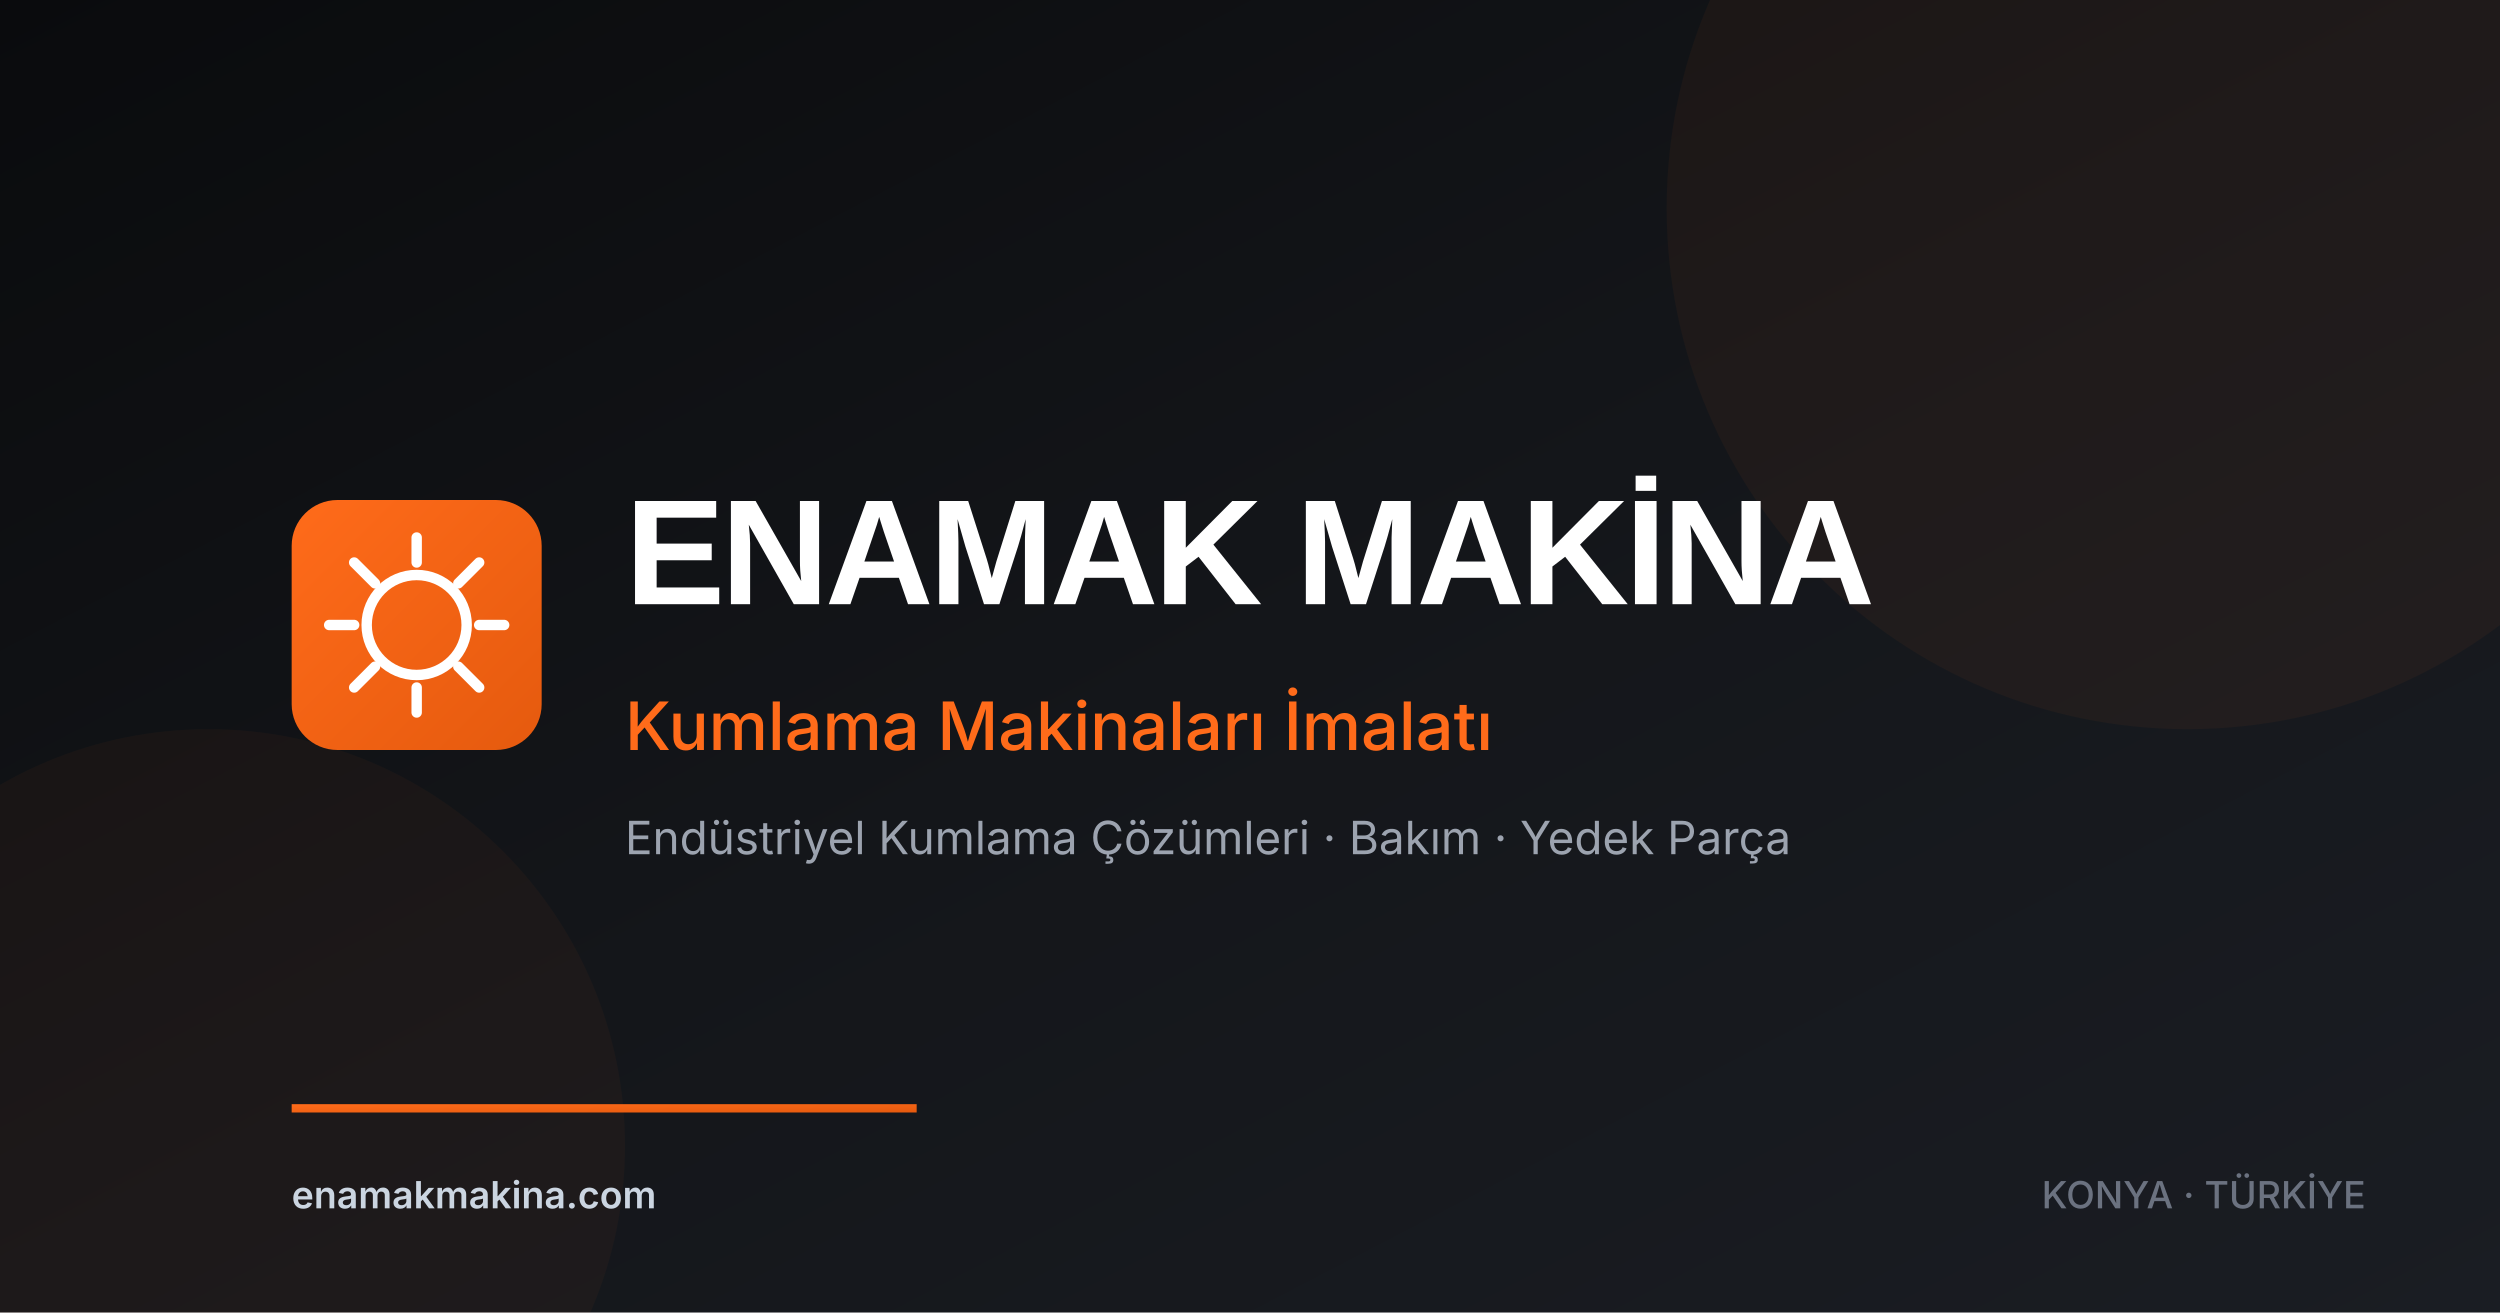
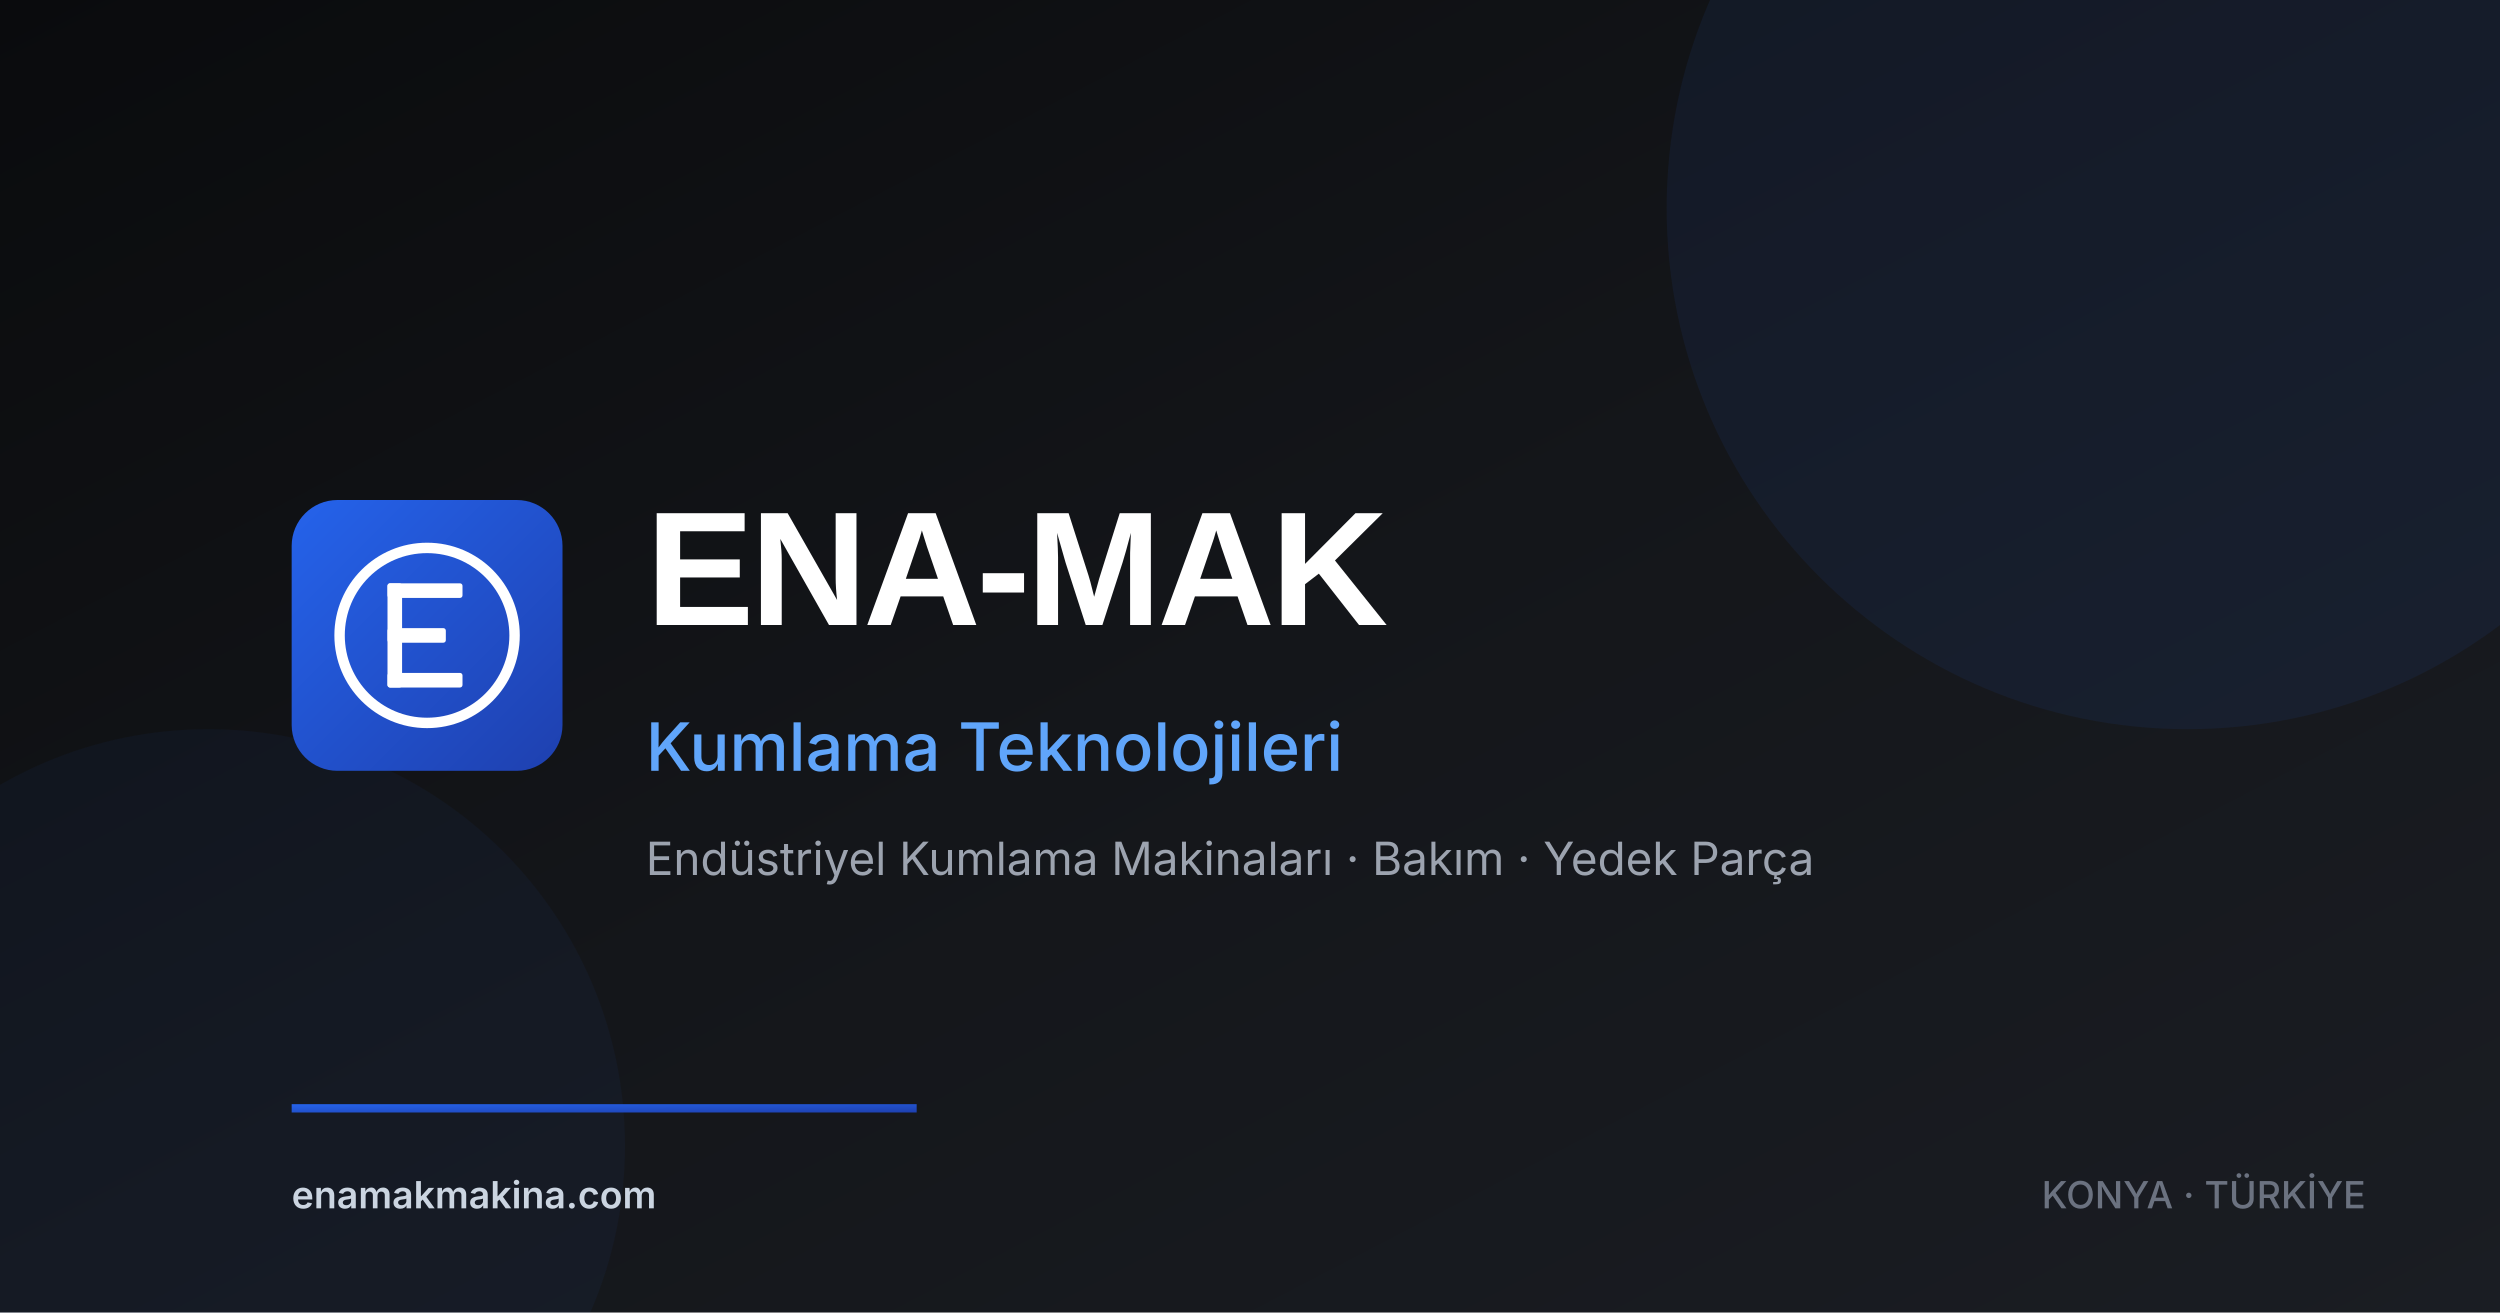
<svg xmlns="http://www.w3.org/2000/svg" viewBox="0 0 1200 630" width="1200" height="630">
  <defs>
-     <linearGradient id="bg" x1="0%" y1="0%" x2="100%" y2="100%">
+     <linearGradient id="bgGrad" x1="0%" y1="0%" x2="100%" y2="100%">
      <stop offset="0%" stop-color="#0a0b0d" />
      <stop offset="50%" stop-color="#14161a" />
      <stop offset="100%" stop-color="#1a1d23" />
    </linearGradient>
-     <linearGradient id="orange" x1="0%" y1="0%" x2="100%" y2="100%">
-       <stop offset="0%" stop-color="#ff6b1a" />
-       <stop offset="100%" stop-color="#e55a0e" />
+     <linearGradient id="blueGrad" x1="0%" y1="0%" x2="100%" y2="100%">
+       <stop offset="0%" stop-color="#2563eb" />
+       <stop offset="100%" stop-color="#1e40af" />
    </linearGradient>
  </defs>
-   <rect width="1200" height="630" fill="url(#bg)" />
-   <circle cx="1050" cy="100" r="250" fill="#ff6b1a" opacity="0.05" />
-   <circle cx="100" cy="550" r="200" fill="#ff6b1a" opacity="0.04" />
+   <rect width="1200" height="630" fill="url(#bgGrad)" />
+   <circle cx="1050" cy="100" r="250" fill="#2563eb" opacity="0.08" />
+   <circle cx="100" cy="550" r="200" fill="#2563eb" opacity="0.05" />
  <g transform="translate(140, 240)">
-     <rect x="0" y="0" width="120" height="120" rx="22" fill="url(#orange)" />
-     <g stroke="#fff" stroke-width="5" fill="none" stroke-linecap="round" transform="translate(60, 60)">
-       <circle r="24" />
-       <line x1="0" y1="-42" x2="0" y2="-30" />
-       <line x1="0" y1="30" x2="0" y2="42" />
-       <line x1="-42" y1="0" x2="-30" y2="0" />
-       <line x1="30" y1="0" x2="42" y2="0" />
-       <line x1="-30" y1="-30" x2="-20" y2="-20" />
-       <line x1="20" y1="20" x2="30" y2="30" />
-       <line x1="-30" y1="30" x2="-20" y2="20" />
-       <line x1="20" y1="-20" x2="30" y2="-30" />
+     <rect x="0" y="0" width="130" height="130" rx="22" fill="url(#blueGrad)" />
+     <circle cx="65" cy="65" r="42" fill="none" stroke="#ffffff" stroke-width="5" />
+     <g fill="#ffffff">
+       <rect x="46" y="40" width="36" height="7" rx="1.2" />
+       <rect x="46" y="61.5" width="28" height="7" rx="1.2" />
+       <rect x="46" y="83" width="36" height="7" rx="1.2" />
+       <rect x="46" y="40" width="7" height="50" rx="1.2" />
    </g>
  </g>
-   <text x="300" y="290" font-family="'Space Grotesk', Arial, sans-serif" font-size="72" font-weight="800" fill="#ffffff" letter-spacing="-2">ENAMAK MAKİNA</text>
-   <text x="300" y="360" font-family="Inter, Arial, sans-serif" font-size="32" font-weight="500" fill="#ff6b1a">Kumlama Makinaları İmalatı</text>
-   <text x="300" y="410" font-family="Inter, Arial, sans-serif" font-size="22" font-weight="400" fill="#9ca3af">Endüstriyel Kumlama Çözümleri · Bakım · Yedek Parça</text>
-   <rect x="140" y="530" width="300" height="4" fill="url(#orange)" />
+   <text x="310" y="300" font-family="'Space Grotesk', Arial, sans-serif" font-size="78" font-weight="800" fill="#ffffff" letter-spacing="-2">ENA-MAK</text>
+   <text x="310" y="370" font-family="Inter, Arial, sans-serif" font-size="32" font-weight="500" fill="#60a5fa">Kumlama Teknolojileri</text>
+   <text x="310" y="420" font-family="Inter, Arial, sans-serif" font-size="22" font-weight="400" fill="#9ca3af">Endüstriyel Kumlama Makinaları · Bakım · Yedek Parça</text>
+   <rect x="140" y="530" width="300" height="4" fill="url(#blueGrad)" />
  <text x="140" y="580" font-family="Inter, Arial, sans-serif" font-size="18" font-weight="600" fill="#cbd5e1">enamakmakina.com</text>
-   <text x="980" y="580" font-family="Inter, Arial, sans-serif" font-size="18" font-weight="500" fill="#6b7280" text-anchor="start">KONYA · TÜRKİYE</text>
+   <text x="980" y="580" font-family="Inter, Arial, sans-serif" font-size="18" font-weight="500" fill="#6b7280">KONYA · TÜRKİYE</text>
</svg>
